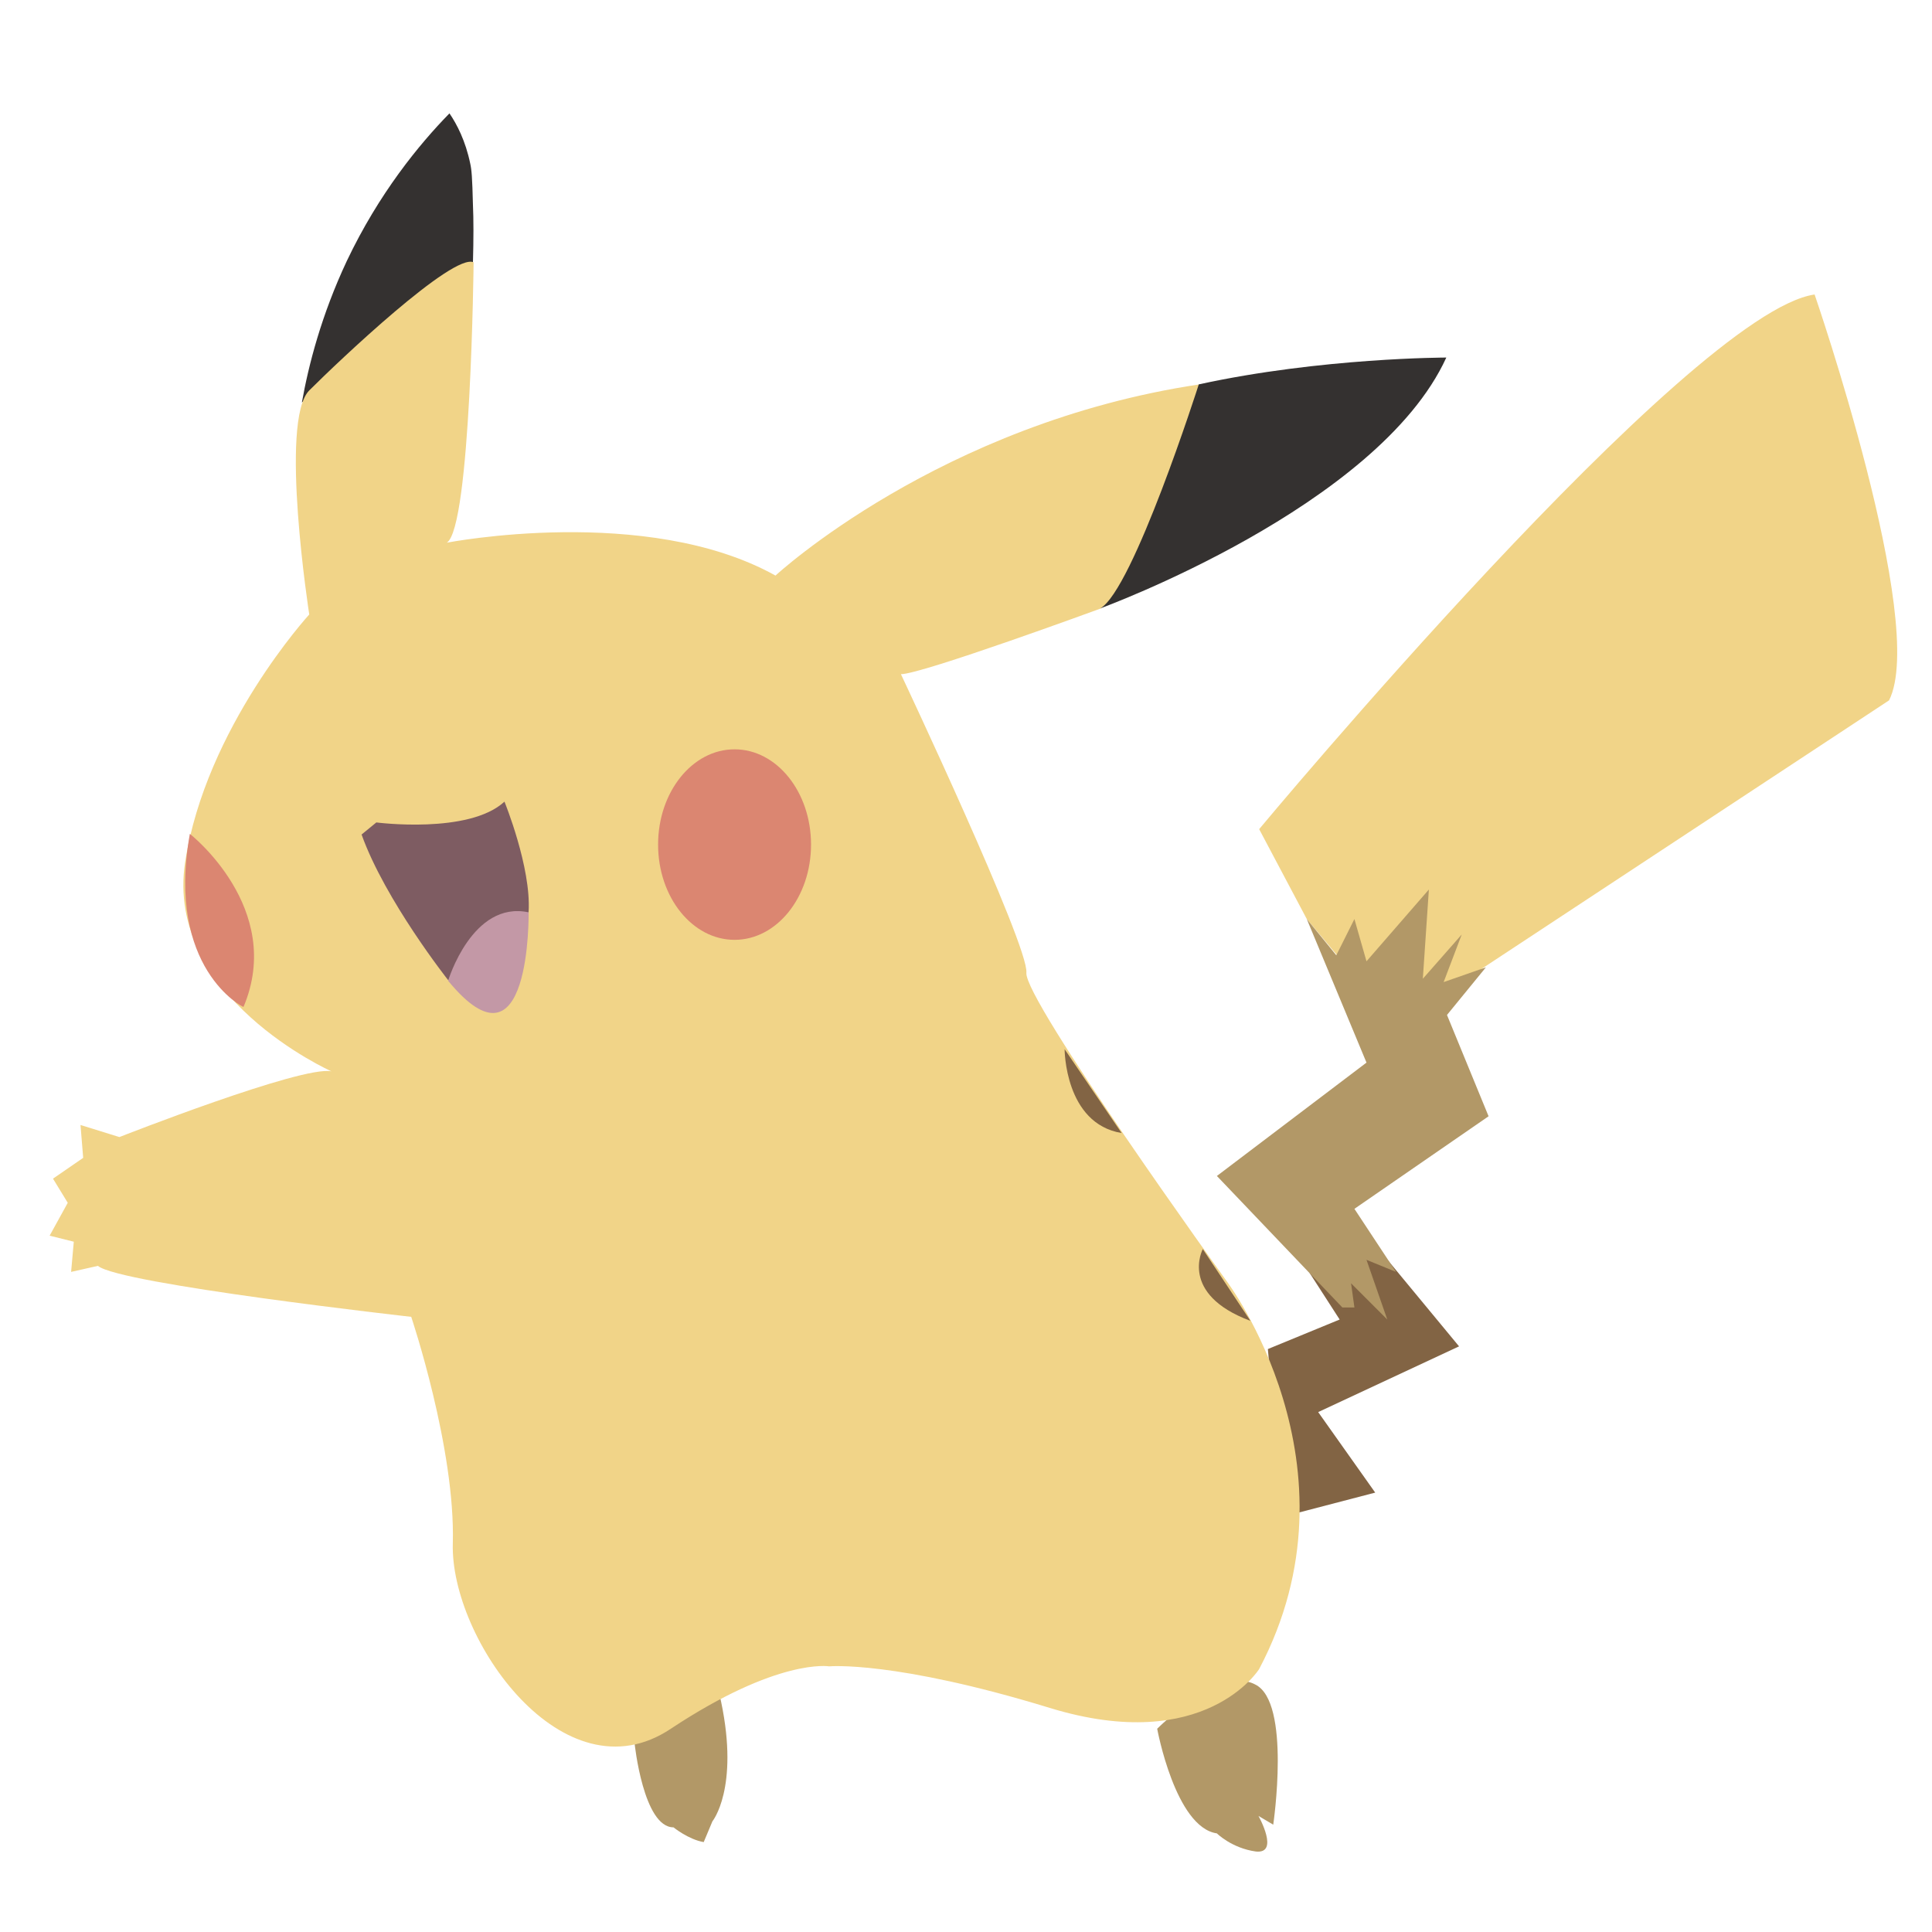
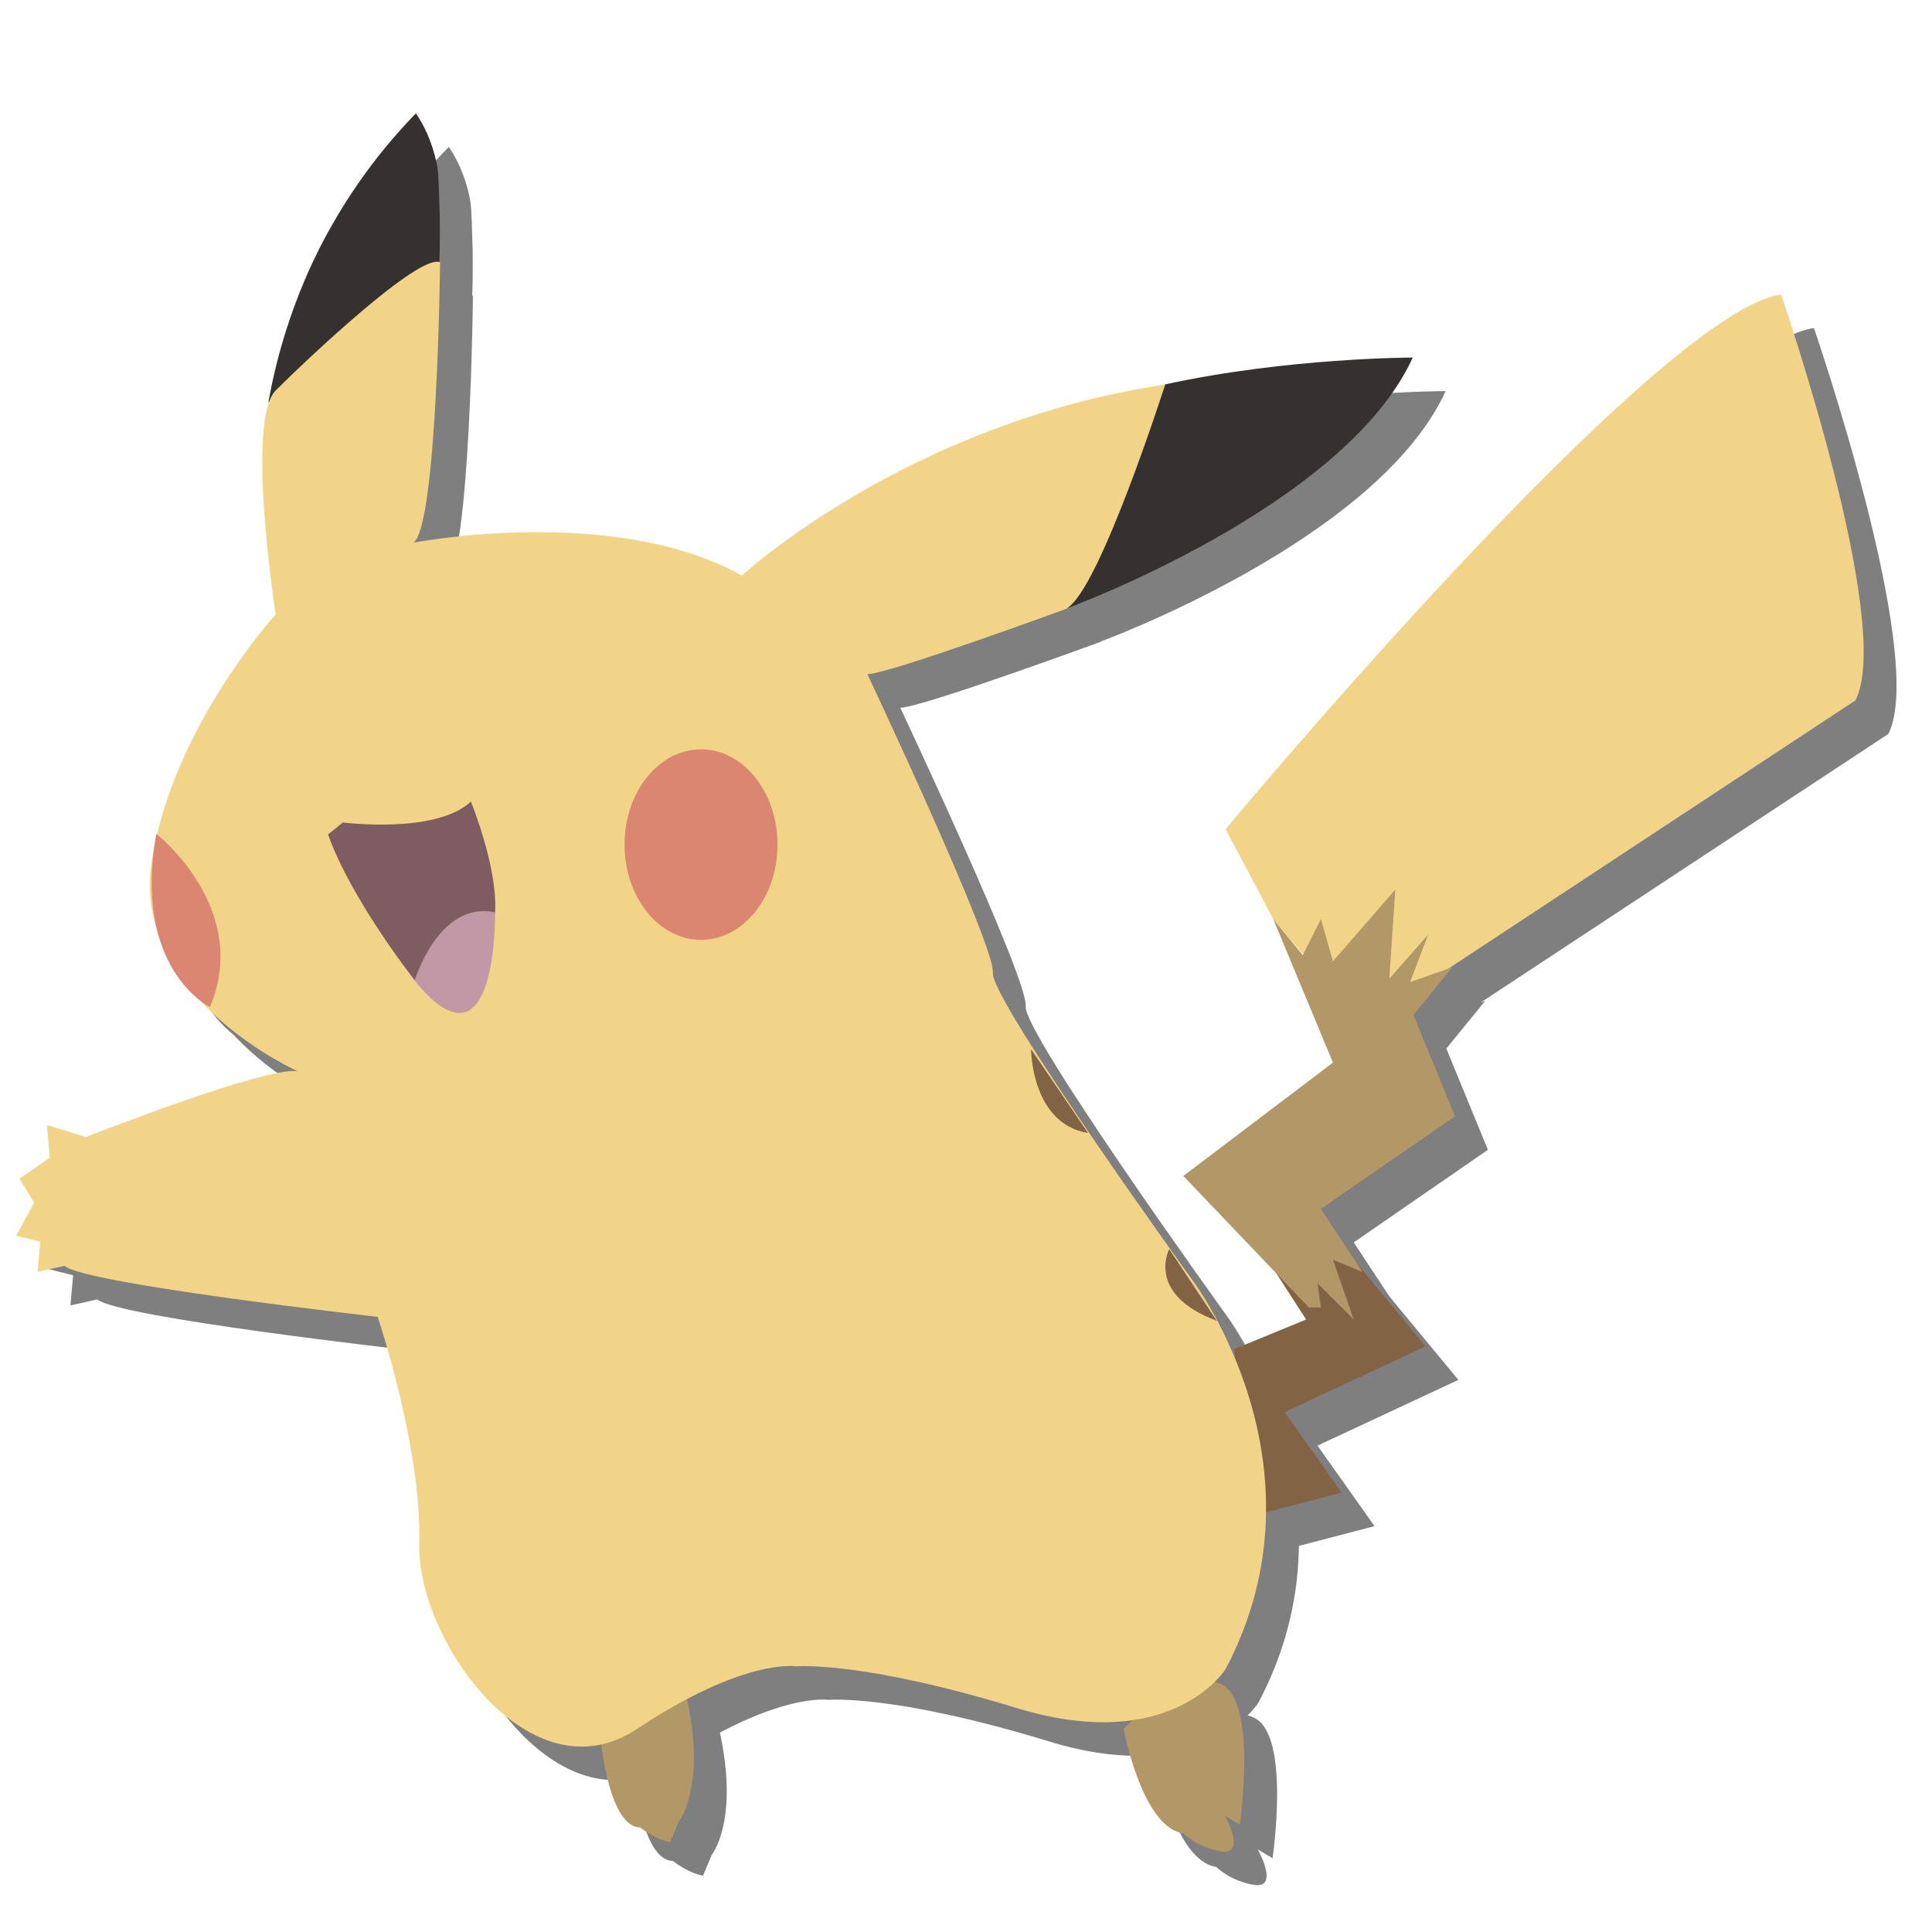
<svg xmlns="http://www.w3.org/2000/svg" version="1.1" id="Layer_1" x="0px" y="0px" viewBox="0 0 288 288" style="enable-background:new 0 0 288 288;" xml:space="preserve">
  <style type="text/css">
- 	.st0{fill:#F1D488;}
- 	.st1{fill:#343130;}
- 	.st2{fill:#826444;}
- 	.st3{fill:#B29867;}
- 	.st4{fill:#DB8671;}
- 	.st5{fill:#7E5C62;}
- 	.st6{fill:#C398A6;}
+ 	.st0{opacity:0.5;}
+ 	.st1{fill:#F1D488;}
+ 	.st2{fill:#343130;}
+ 	.st3{fill:#826444;}
+ 	.st4{fill:#B29867;}
+ 	.st5{fill:#DB8671;}
+ 	.st6{fill:#7E5C62;}
+ 	.st7{fill:#C398A6;}
</style>
-   <path class="st0" d="M194.8,137l-7.1-13.4c0,0,64.1-77,82.8-79.7c0,0,16.9,49,11.1,60.5l-60.1,39.6l-13.4,8.9L194.8,137z" />
-   <path class="st1" d="M45,60c1-5.6,2.9-13,6.7-21.1c4.8-10.1,10.8-17.4,15.3-22c1.1,1.6,2.4,4.1,3.1,7.5c0.2,0.9,0.3,2,0.4,6.1  c0.1,2.2,0.1,5.1,0,8.7C62,46.1,53.5,53,45,60z" />
-   <polygon class="st2" points="189,201.1 199.7,196.7 194.8,189.1 204.6,185.1 217.5,200.7 196.5,210.5 205,222.5 191.2,226.1 " />
-   <path class="st3" d="M94.6,259.9c0,0,1.3,12.5,5.8,12.5c0,0,2.2,1.8,4.5,2.2l1.3-3.1c0,0,4-4.9,1.3-17.8  C104.8,240.8,94.6,259.9,94.6,259.9z" />
-   <path class="st3" d="M172.5,257.7c0,0,2.7,14.7,8.9,15.6c0,0,2.2,2.2,5.8,2.7c3.6,0.4,0.4-5.3,0.4-5.3l2.2,1.3  c0,0,2.7-18.3-2.7-20.9C181.9,248.3,172.5,257.7,172.5,257.7z" />
-   <polygon class="st3" points="200.1,194.9 181.4,175.3 203.7,158.4 194.8,137 199.2,142.4 201.9,137 203.7,143.3 213,132.6   212.1,145.9 217.9,139.3 215.2,146.4 221.5,144.2 215.7,151.3 221.9,166.4 201.9,180.2 208.1,189.6 203.7,187.8 206.8,196.7   201.4,191.3 201.9,194.9 " />
-   <path class="st0" d="M46.1,91.6c0,0-4.5-28.9,0-33.4s21.4-20.5,24.5-19.1c0,0-0.4,39.6-4,41.8c0,0,29.8-5.8,49,4.9  c0,0,24.5-22.7,63.2-28.5c0,0-5.8,26.7-14.7,33.4c0,0-26.7,9.8-29.8,9.8c0,0,19.1,40.5,18.7,44.5s29.8,45.9,29.8,45.9  s20.9,27.6,4.9,57.9c0,0-8,12.9-31.2,5.8s-32.9-6.2-32.9-6.2s-7.6-1.3-23.6,9.3c-16,10.7-32.9-13.4-32.5-27.6  c0.4-14.2-6.2-33.8-6.2-33.8s-43.6-4.9-46.7-7.6l-4,0.9l0.4-4.5l-3.6-0.9l2.7-4.9l-2.2-3.6l4.5-3.1l-0.4-4.9l5.8,1.8  c0,0,27.2-10.7,31.6-9.8c0,0-24.9-11.1-21.8-31.2S46.1,91.6,46.1,91.6z" />
-   <path class="st2" d="M158.7,156.4c0,0,0,11.1,8.5,12.5L158.7,156.4z" />
-   <path class="st2" d="M179.3,186.2c0,0-3.6,6.7,7.1,10.7L179.3,186.2z" />
-   <path class="st1" d="M178.7,57.3c0,0-9.8,30.7-14.7,33.4c0,0,41.4-15.1,51.6-37.4C215.7,53.3,197,53.3,178.7,57.3z" />
-   <ellipse class="st4" cx="109.5" cy="125.9" rx="11.4" ry="14.2" />
-   <path class="st4" d="M28.3,124.3c0,0,14.2,11.1,8,25.8C36.3,150.2,24.7,144.4,28.3,124.3z" />
-   <path class="st5" d="M53.9,124.4l2.2-1.8c0,0,13.8,1.8,19.1-3.1c0,0,4,9.8,3.6,16.4s-12,10.2-12,10.2S57.4,134.2,53.9,124.4z" />
-   <path class="st6" d="M66.8,146.2c0,0,3.6-12,12-10.2C78.8,136,79.2,161.3,66.8,146.2z" />
-   <path class="st6" d="M291.2,183.1" />
+   <g class="st0">
+     <path d="M194.7,142l-7.1-13.4c0,0,64.1-77,82.8-79.7c0,0,16.9,49,11.1,60.5L221.4,149l-13.4,8.9L194.7,142z" />
+     <path d="M44.9,65c1-5.6,2.9-13,6.7-21.1c4.8-10.1,10.8-17.4,15.3-22c1.1,1.6,2.4,4.1,3.1,7.5c0.2,0.9,0.3,2,0.4,6.1   c0.1,2.2,0.1,5.1,0,8.7C61.9,51.1,53.4,58,44.9,65z" />
+     <polygon points="188.9,206.1 199.6,201.7 194.7,194.1 204.5,190.1 217.4,205.7 196.4,215.5 204.9,227.5 191.1,231.1  " />
+     <path d="M94.5,264.9c0,0,1.3,12.5,5.8,12.5c0,0,2.2,1.8,4.5,2.2l1.3-3.1c0,0,4-4.9,1.3-17.8C104.7,245.8,94.5,264.9,94.5,264.9z" />
+     <path d="M172.4,262.7c0,0,2.7,14.7,8.9,15.6c0,0,2.2,2.2,5.8,2.7c3.6,0.4,0.4-5.3,0.4-5.3l2.2,1.3c0,0,2.7-18.3-2.7-20.9   C181.8,253.3,172.4,262.7,172.4,262.7z" />
+     <polygon points="200,199.9 181.3,180.3 203.6,163.4 194.7,142 199.1,147.4 201.8,142 203.6,148.3 212.9,137.6 212,150.9    217.8,144.3 215.1,151.4 221.4,149.2 215.6,156.3 221.8,171.4 201.8,185.2 208,194.6 203.6,192.8 206.7,201.7 201.3,196.3    201.8,199.9  " />
+     <path d="M46,96.6c0,0-4.5-28.9,0-33.4s21.4-20.5,24.5-19.1c0,0-0.4,39.6-4,41.8c0,0,29.8-5.8,49,4.9c0,0,24.5-22.7,63.2-28.5   c0,0-5.8,26.7-14.7,33.4c0,0-26.7,9.8-29.8,9.8c0,0,19.1,40.5,18.7,44.5s29.8,45.9,29.8,45.9s20.9,27.6,4.9,57.9   c0,0-8,12.9-31.2,5.8c-23.2-7.1-32.9-6.2-32.9-6.2s-7.6-1.3-23.6,9.3c-16,10.7-32.9-13.4-32.5-27.6c0.4-14.2-6.2-33.8-6.2-33.8   s-43.6-4.9-46.7-7.6l-4,0.9l0.4-4.5l-3.6-0.9l2.7-4.9l-2.2-3.6l4.5-3.1l-0.4-4.9l5.8,1.8c0,0,27.2-10.7,31.6-9.8   c0,0-24.9-11.1-21.8-31.2S46,96.6,46,96.6z" />
+     <path d="M158.6,161.4c0,0,0,11.1,8.5,12.5L158.6,161.4z" />
+     <path d="M179.2,191.2c0,0-3.6,6.7,7.1,10.7L179.2,191.2z" />
+     <path d="M178.6,62.3c0,0-9.8,30.7-14.7,33.4c0,0,41.4-15.1,51.6-37.4C215.6,58.3,196.9,58.3,178.6,62.3z" />
+     <ellipse cx="109.4" cy="130.9" rx="11.4" ry="14.2" />
+     <path d="M28.2,129.3c0,0,14.2,11.1,8,25.8C36.2,155.2,24.6,149.4,28.2,129.3z" />
+     <path d="M53.8,129.4l2.2-1.8c0,0,13.8,1.8,19.1-3.1c0,0,4,9.8,3.6,16.4s-12,10.2-12,10.2S57.3,139.2,53.8,129.4z" />
+     <path d="M66.7,151.2c0,0,3.6-12,12-10.2C78.7,141,79.1,166.3,66.7,151.2z" />
+     <path d="M291.1,188.1" />
+   </g>
+   <g>
+     <path class="st1" d="M189.8,137l-7.1-13.4c0,0,64.1-77,82.8-79.7c0,0,16.9,49,11.1,60.5L216.5,144l-13.4,8.9L189.8,137z" />
+     <path class="st2" d="M40,60c1-5.6,2.9-13,6.7-21.1c4.8-10.1,10.8-17.4,15.3-22c1.1,1.6,2.4,4.1,3.1,7.5c0.2,0.9,0.3,2,0.4,6.1   c0.1,2.2,0.1,5.1,0,8.7C57,46.1,48.5,53,40,60z" />
+     <polygon class="st3" points="184,201.1 194.7,196.7 189.8,189.1 199.6,185.1 212.5,200.7 191.5,210.5 200,222.5 186.2,226.1  " />
+     <path class="st4" d="M89.6,259.9c0,0,1.3,12.5,5.8,12.5c0,0,2.2,1.8,4.5,2.2l1.3-3.1c0,0,4-4.9,1.3-17.8   C99.8,240.8,89.6,259.9,89.6,259.9z" />
+     <path class="st4" d="M167.5,257.7c0,0,2.7,14.7,8.9,15.6c0,0,2.2,2.2,5.8,2.7c3.6,0.4,0.4-5.3,0.4-5.3l2.2,1.3   c0,0,2.7-18.3-2.7-20.9C176.9,248.3,167.5,257.7,167.5,257.7z" />
+     <polygon class="st4" points="195.1,194.9 176.4,175.3 198.7,158.4 189.8,137 194.2,142.4 196.9,137 198.7,143.3 208,132.6    207.1,145.9 212.9,139.3 210.2,146.4 216.5,144.2 210.7,151.3 216.9,166.4 196.9,180.2 203.1,189.6 198.7,187.8 201.8,196.7    196.4,191.3 196.9,194.9  " />
+     <path class="st1" d="M41.1,91.6c0,0-4.5-28.9,0-33.4s21.4-20.5,24.5-19.1c0,0-0.4,39.6-4,41.8c0,0,29.8-5.8,49,4.9   c0,0,24.5-22.7,63.2-28.5c0,0-5.8,26.7-14.7,33.4c0,0-26.7,9.8-29.8,9.8c0,0,19.1,40.5,18.7,44.5s29.8,45.9,29.8,45.9   s20.9,27.6,4.9,57.9c0,0-8,12.9-31.2,5.8s-32.9-6.2-32.9-6.2s-7.6-1.3-23.6,9.3c-16,10.7-32.9-13.4-32.5-27.6   c0.4-14.2-6.2-33.8-6.2-33.8s-43.6-4.9-46.7-7.6l-4,0.9l0.4-4.5l-3.6-0.9l2.7-4.9l-2.2-3.6l4.5-3.1L7,167.7l5.8,1.8   c0,0,27.2-10.7,31.6-9.8c0,0-24.9-11.1-21.8-31.2S41.1,91.6,41.1,91.6z" />
+     <path class="st3" d="M153.7,156.4c0,0,0,11.1,8.5,12.5L153.7,156.4z" />
+     <path class="st3" d="M174.3,186.2c0,0-3.6,6.7,7.1,10.7L174.3,186.2z" />
+     <path class="st2" d="M173.7,57.3c0,0-9.8,30.7-14.7,33.4c0,0,41.4-15.1,51.6-37.4C210.7,53.3,192,53.3,173.7,57.3z" />
+     <ellipse class="st5" cx="104.5" cy="125.9" rx="11.4" ry="14.2" />
+     <path class="st5" d="M23.3,124.3c0,0,14.2,11.1,8,25.8C31.3,150.2,19.7,144.4,23.3,124.3z" />
+     <path class="st6" d="M48.9,124.4l2.2-1.8c0,0,13.8,1.8,19.1-3.1c0,0,4,9.8,3.6,16.4s-12,10.2-12,10.2S52.4,134.2,48.9,124.4z" />
+     <path class="st7" d="M61.8,146.2c0,0,3.6-12,12-10.2C73.8,136,74.2,161.3,61.8,146.2z" />
+     <path class="st7" d="M286.2,183.1" />
+   </g>
</svg>
